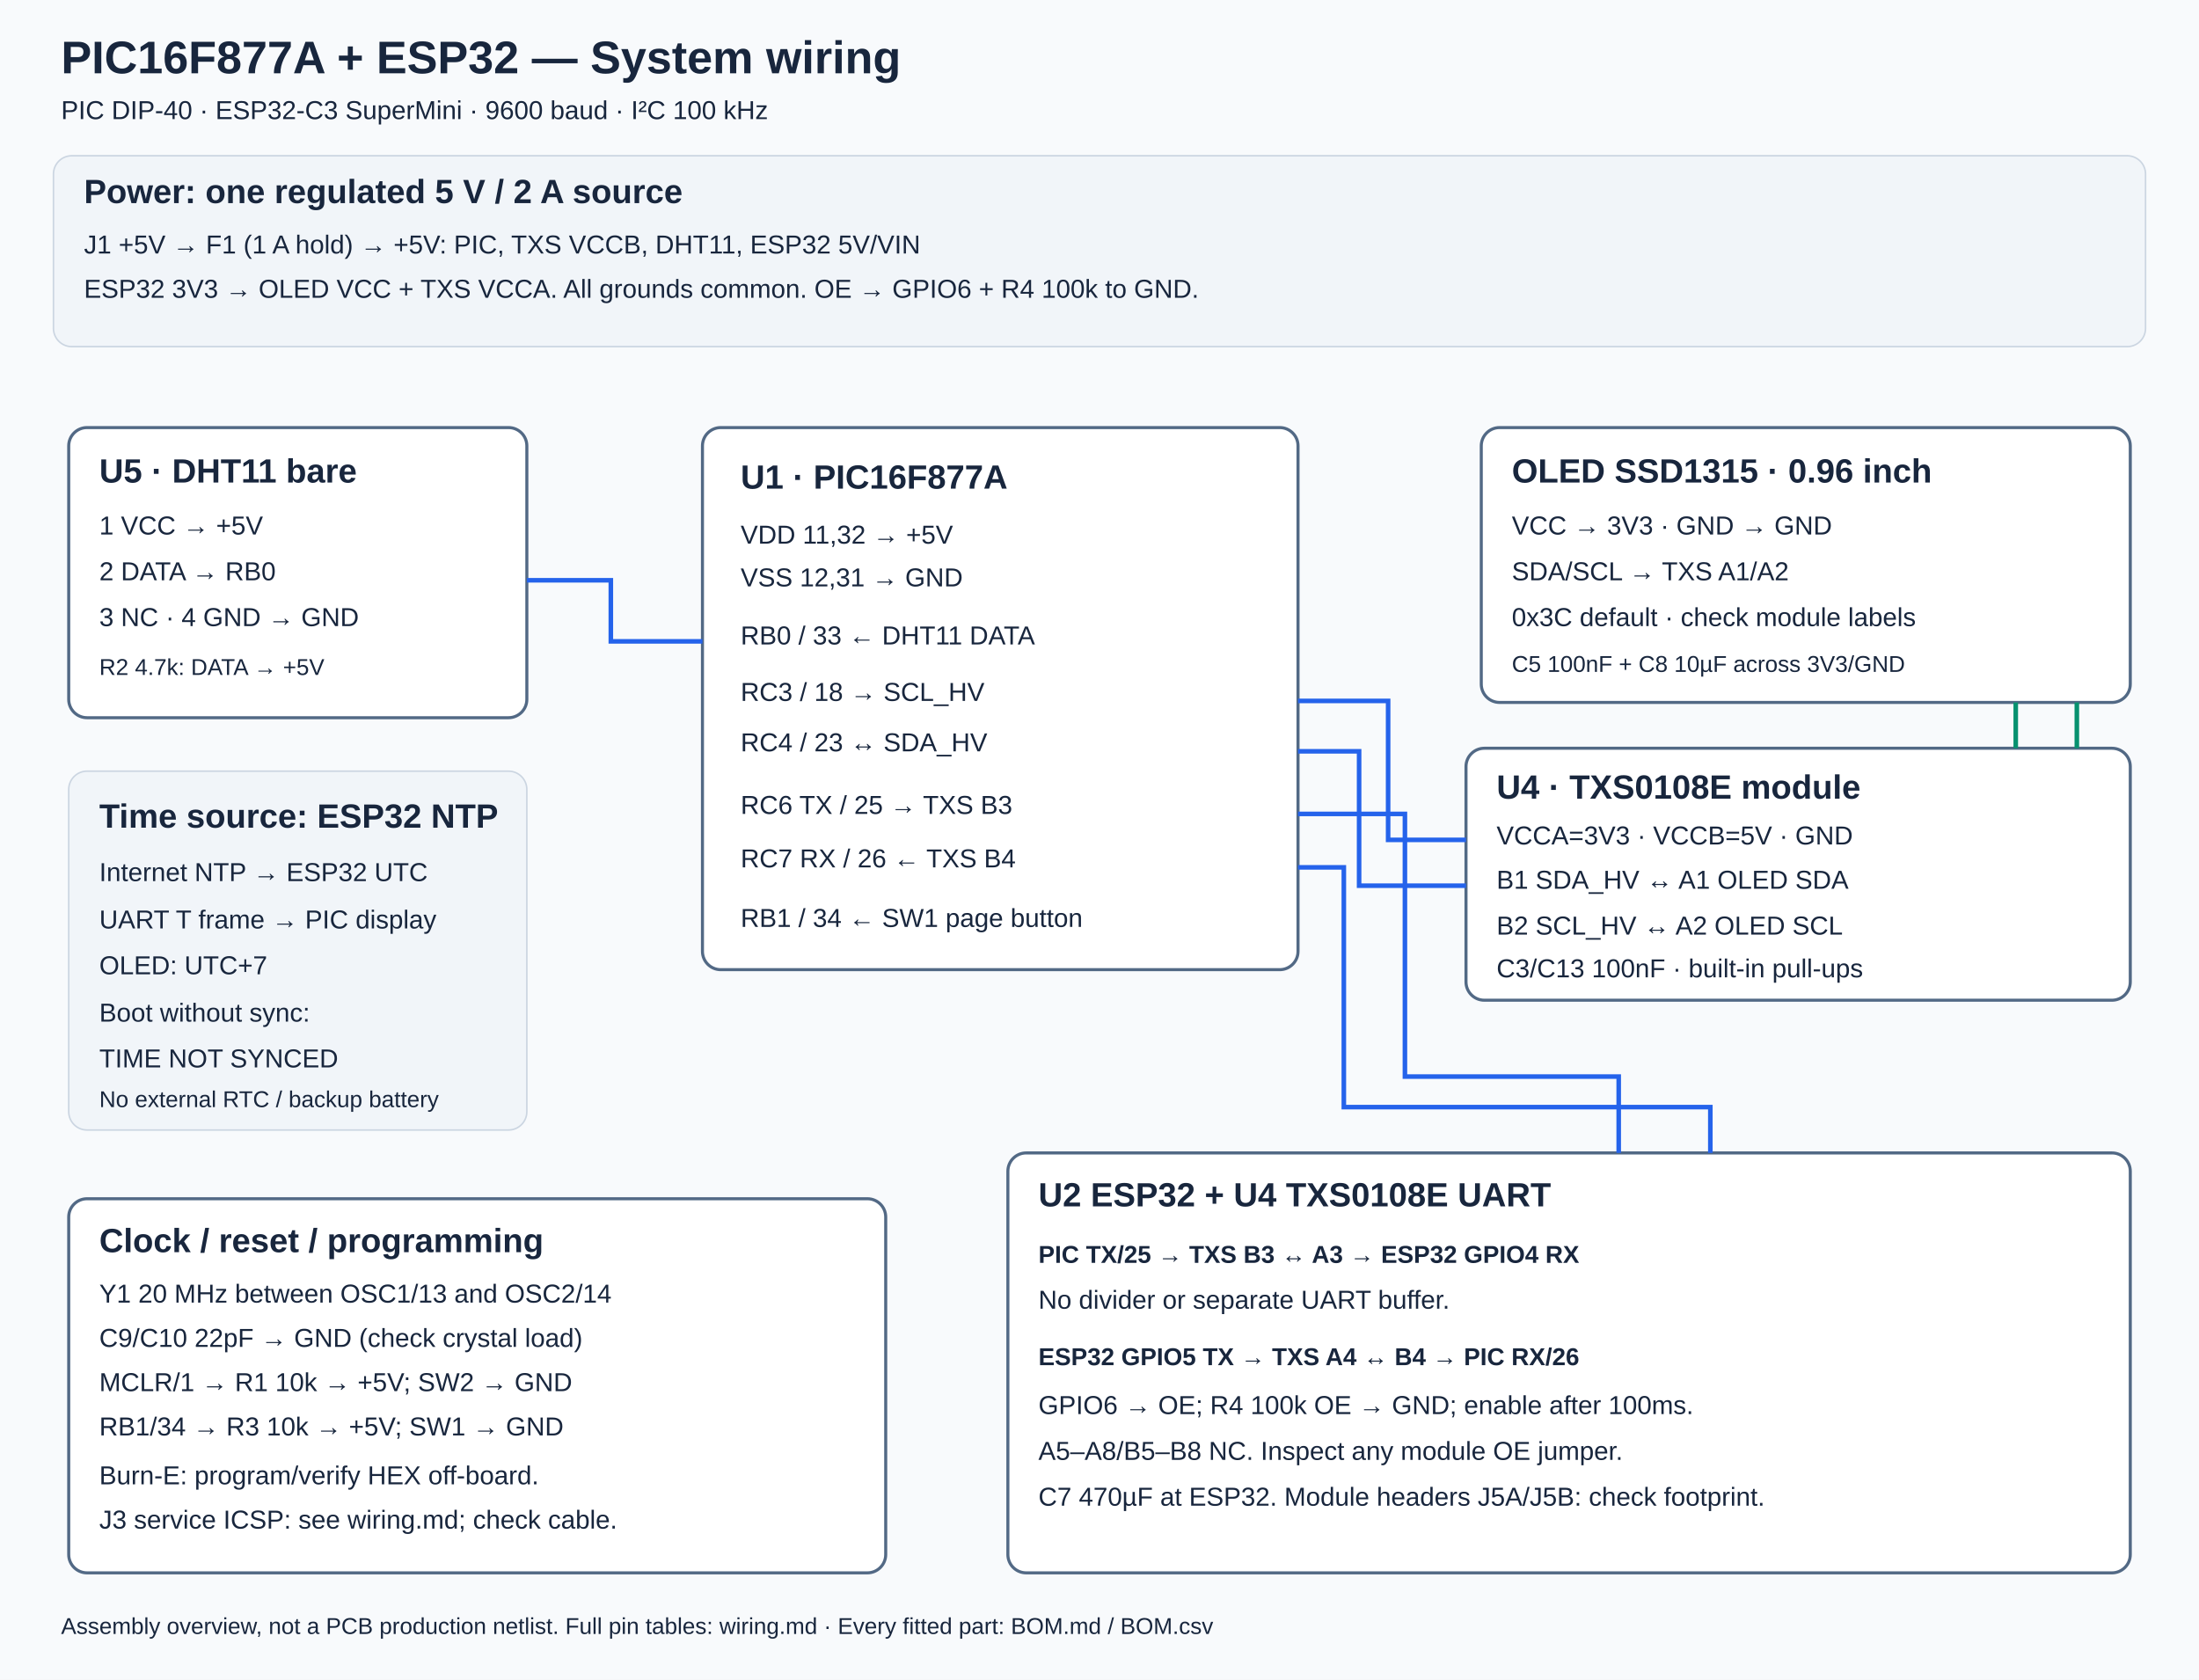
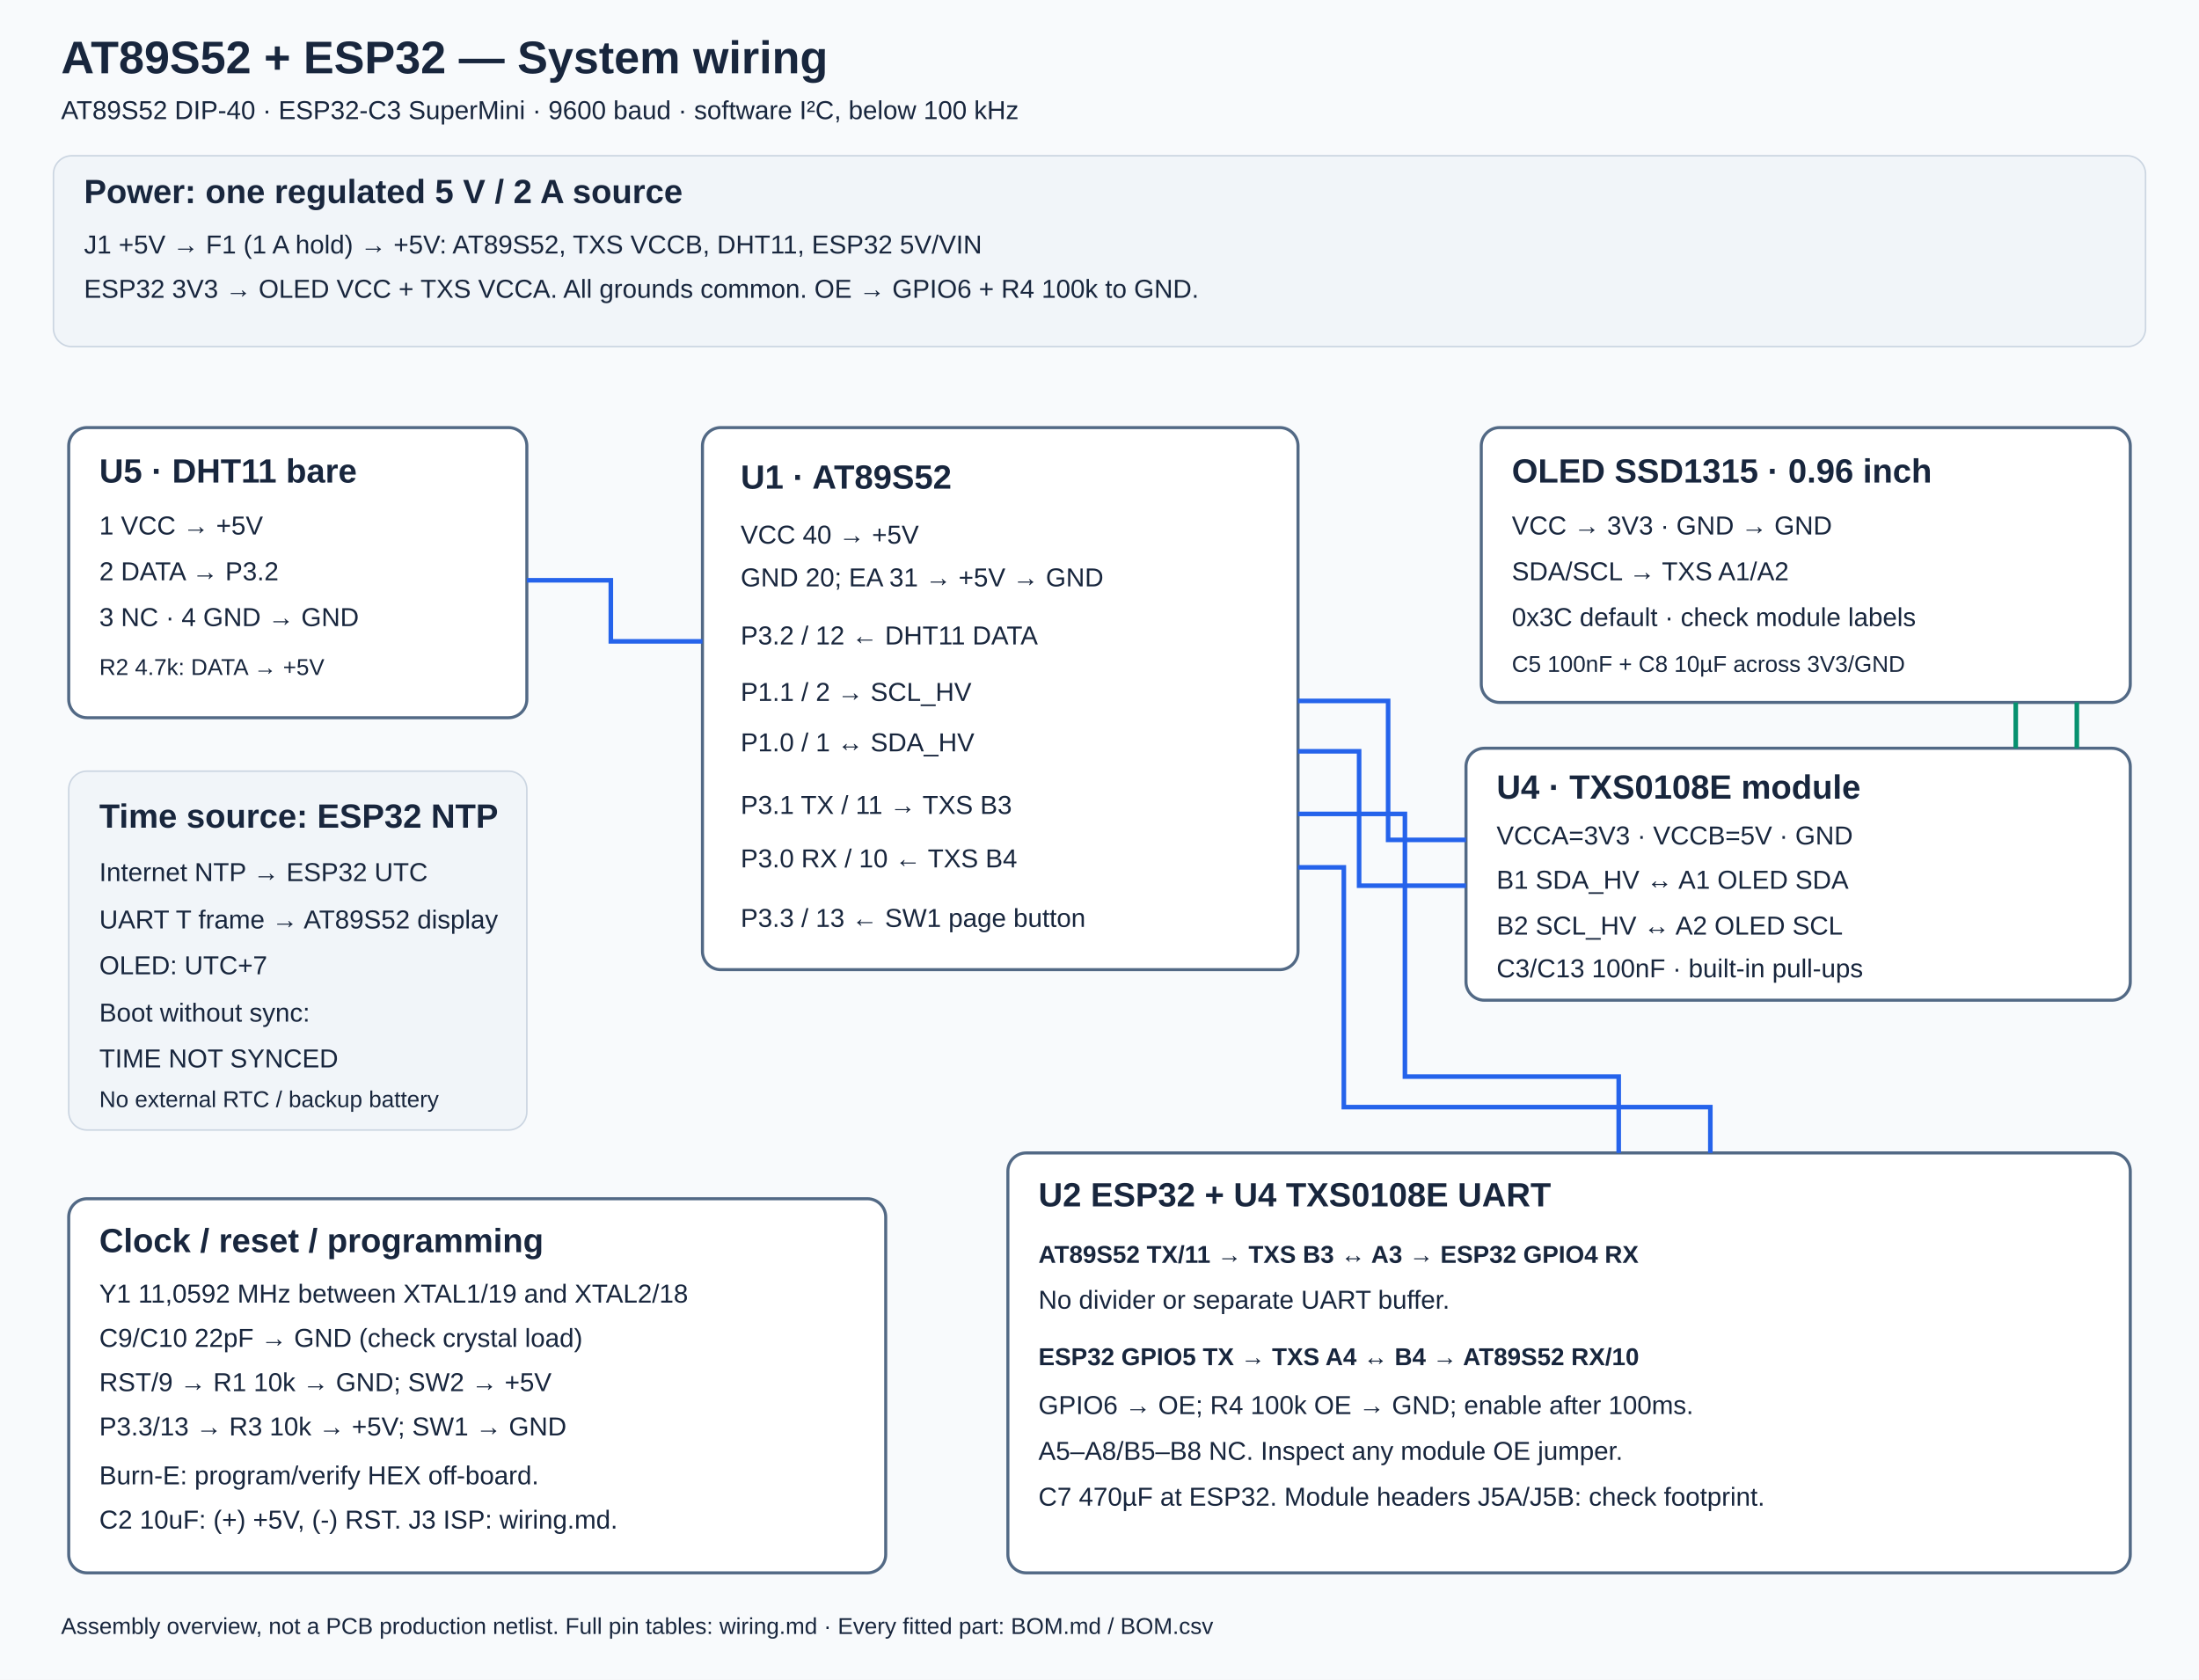
<svg xmlns="http://www.w3.org/2000/svg" width="1440" height="1100" viewBox="0 0 1440 1100">
  <defs>
    <style>
 text{font-family:Arial,sans-serif;fill:#18263d;font-size:17px}.title{font-size:30px;font-weight:bold}.head{font-size:22px;font-weight:bold}.small{font-size:15px}.box{fill:#fff;stroke:#526985;stroke-width:2}.sig{fill:none;stroke:#2563eb;stroke-width:3}.power{fill:none;stroke:#d94835;stroke-width:3}.low{fill:none;stroke:#07916f;stroke-width:3}.note{fill:#f1f5f9;stroke:#cbd5e1;stroke-width:1}.wire{font-size:16px;font-weight:bold}
 </style>
  </defs>
  <rect width="1440" height="1100" fill="#f8fafc" />
-   <text x="40" y="48" class="title">PIC16F877A + ESP32 — System wiring</text>
-   <text x="40" y="78">PIC DIP-40 · ESP32-C3 SuperMini · 9600 baud · I²C 100 kHz</text>
+   <text x="40" y="48" class="title">AT89S52 + ESP32 — System wiring</text>
+   <text x="40" y="78">AT89S52 DIP-40 · ESP32-C3 SuperMini · 9600 baud · software I²C, below 100 kHz</text>
  <rect x="35" y="102" width="1370" height="125" rx="12" class="note" />
  <text x="55" y="133" class="head">Power: one regulated 5 V / 2 A source</text>
-   <text x="55" y="166">J1 +5V → F1 (1 A hold) → +5V: PIC, TXS VCCB, DHT11, ESP32 5V/VIN</text>
+   <text x="55" y="166">J1 +5V → F1 (1 A hold) → +5V: AT89S52, TXS VCCB, DHT11, ESP32 5V/VIN</text>
  <text x="55" y="195">ESP32 3V3 → OLED VCC + TXS VCCA. All grounds common. OE → GPIO6 + R4 100k to GND.</text>
  <rect x="460" y="280" width="390" height="355" rx="12" class="box" />
-   <text x="485" y="320" class="head">U1 · PIC16F877A</text>
-   <text x="485" y="356">VDD 11,32 → +5V</text>
-   <text x="485" y="384">VSS 12,31 → GND</text>
-   <text x="485" y="422">RB0 / 33 ← DHT11 DATA</text>
-   <text x="485" y="459">RC3 / 18 → SCL_HV</text>
-   <text x="485" y="492">RC4 / 23 ↔ SDA_HV</text>
-   <text x="485" y="533">RC6 TX / 25 → TXS B3</text>
-   <text x="485" y="568">RC7 RX / 26 ← TXS B4</text>
-   <text x="485" y="607">RB1 / 34 ← SW1 page button</text>
+   <text x="485" y="320" class="head">U1 · AT89S52</text>
+   <text x="485" y="356">VCC 40 → +5V</text>
+   <text x="485" y="384">GND 20; EA 31 → +5V → GND</text>
+   <text x="485" y="422">P3.2 / 12 ← DHT11 DATA</text>
+   <text x="485" y="459">P1.1 / 2 → SCL_HV</text>
+   <text x="485" y="492">P1.0 / 1 ↔ SDA_HV</text>
+   <text x="485" y="533">P3.1 TX / 11 → TXS B3</text>
+   <text x="485" y="568">P3.0 RX / 10 ← TXS B4</text>
+   <text x="485" y="607">P3.3 / 13 ← SW1 page button</text>
  <rect x="45" y="280" width="300" height="190" rx="12" class="box" />
  <text x="65" y="316" class="head">U5 · DHT11 bare</text>
  <text x="65" y="350">1 VCC → +5V</text>
-   <text x="65" y="380">2 DATA → RB0</text>
+   <text x="65" y="380">2 DATA → P3.2</text>
  <text x="65" y="410">3 NC · 4 GND → GND</text>
  <text x="65" y="442" class="small">R2 4.7k: DATA → +5V</text>
  <path d="M345 380 H400 V420 H460" class="sig" />
  <rect x="45" y="505" width="300" height="235" rx="12" class="note" />
  <text x="65" y="542" class="head">Time source: ESP32 NTP</text>
  <text x="65" y="577">Internet NTP → ESP32 UTC</text>
-   <text x="65" y="608">UART T frame → PIC display</text>
+   <text x="65" y="608">UART T frame → AT89S52 display</text>
  <text x="65" y="638">OLED: UTC+7</text>
  <text x="65" y="669">Boot without sync:</text>
  <text x="65" y="699">TIME NOT SYNCED</text>
  <text x="65" y="725" class="small">No external RTC / backup battery</text>
  <rect x="970" y="280" width="425" height="180" rx="12" class="box" />
  <text x="990" y="316" class="head">OLED SSD1315 · 0.96 inch</text>
  <text x="990" y="350">VCC → 3V3 · GND → GND</text>
  <text x="990" y="380">SDA/SCL → TXS A1/A2</text>
  <text x="990" y="410">0x3C default · check module labels</text>
  <text x="990" y="440" class="small">C5 100nF + C8 10µF across 3V3/GND</text>
  <rect x="960" y="490" width="435" height="165" rx="12" class="box" />
  <text x="980" y="523" class="head">U4 · TXS0108E module</text>
  <text x="980" y="553">VCCA=3V3 · VCCB=5V · GND</text>
  <text x="980" y="582">B1 SDA_HV ↔ A1 OLED SDA</text>
  <text x="980" y="612">B2 SCL_HV ↔ A2 OLED SCL</text>
  <text x="980" y="640">C3/C13 100nF · built-in pull-ups</text>
  <path d="M850 459 H909 V550 H960 M850 492 H890 V580 H960" class="sig" />
  <path d="M1320 490 V460 M1360 490 V460" class="low" />
  <rect x="45" y="785" width="535" height="245" rx="12" class="box" />
  <text x="65" y="820" class="head">Clock / reset / programming</text>
-   <text x="65" y="853">Y1 20 MHz between OSC1/13 and OSC2/14</text>
+   <text x="65" y="853">Y1 11,0592 MHz between XTAL1/19 and XTAL2/18</text>
  <text x="65" y="882">C9/C10 22pF → GND (check crystal load)</text>
-   <text x="65" y="911">MCLR/1 → R1 10k → +5V; SW2 → GND</text>
-   <text x="65" y="940">RB1/34 → R3 10k → +5V; SW1 → GND</text>
+   <text x="65" y="911">RST/9 → R1 10k → GND; SW2 → +5V</text>
+   <text x="65" y="940">P3.3/13 → R3 10k → +5V; SW1 → GND</text>
  <text x="65" y="972">Burn-E: program/verify HEX off-board.</text>
-   <text x="65" y="1001">J3 service ICSP: see wiring.md; check cable.</text>
+   <text x="65" y="1001">C2 10uF: (+) +5V, (-) RST. J3 ISP: wiring.md.</text>
  <rect x="660" y="755" width="735" height="275" rx="12" class="box" />
  <text x="680" y="790" class="head">U2 ESP32 + U4 TXS0108E UART</text>
-   <text x="680" y="827" class="wire">PIC TX/25 → TXS B3 ↔ A3 → ESP32 GPIO4 RX</text>
+   <text x="680" y="827" class="wire">AT89S52 TX/11 → TXS B3 ↔ A3 → ESP32 GPIO4 RX</text>
  <text x="680" y="857">No divider or separate UART buffer.</text>
-   <text x="680" y="894" class="wire">ESP32 GPIO5 TX → TXS A4 ↔ B4 → PIC RX/26</text>
+   <text x="680" y="894" class="wire">ESP32 GPIO5 TX → TXS A4 ↔ B4 → AT89S52 RX/10</text>
  <text x="680" y="926">GPIO6 → OE; R4 100k OE → GND; enable after 100ms.</text>
  <text x="680" y="956">A5–A8/B5–B8 NC. Inspect any module OE jumper.</text>
  <text x="680" y="986">C7 470µF at ESP32. Module headers J5A/J5B: check footprint.</text>
  <path d="M850 533 H920 V705 H1060 V755 M850 568 H880 V725 H1120 V755" class="sig" />
  <text x="40" y="1070" class="small">Assembly overview, not a PCB production netlist. Full pin tables: wiring.md · Every fitted part: BOM.md / BOM.csv</text>
</svg>
